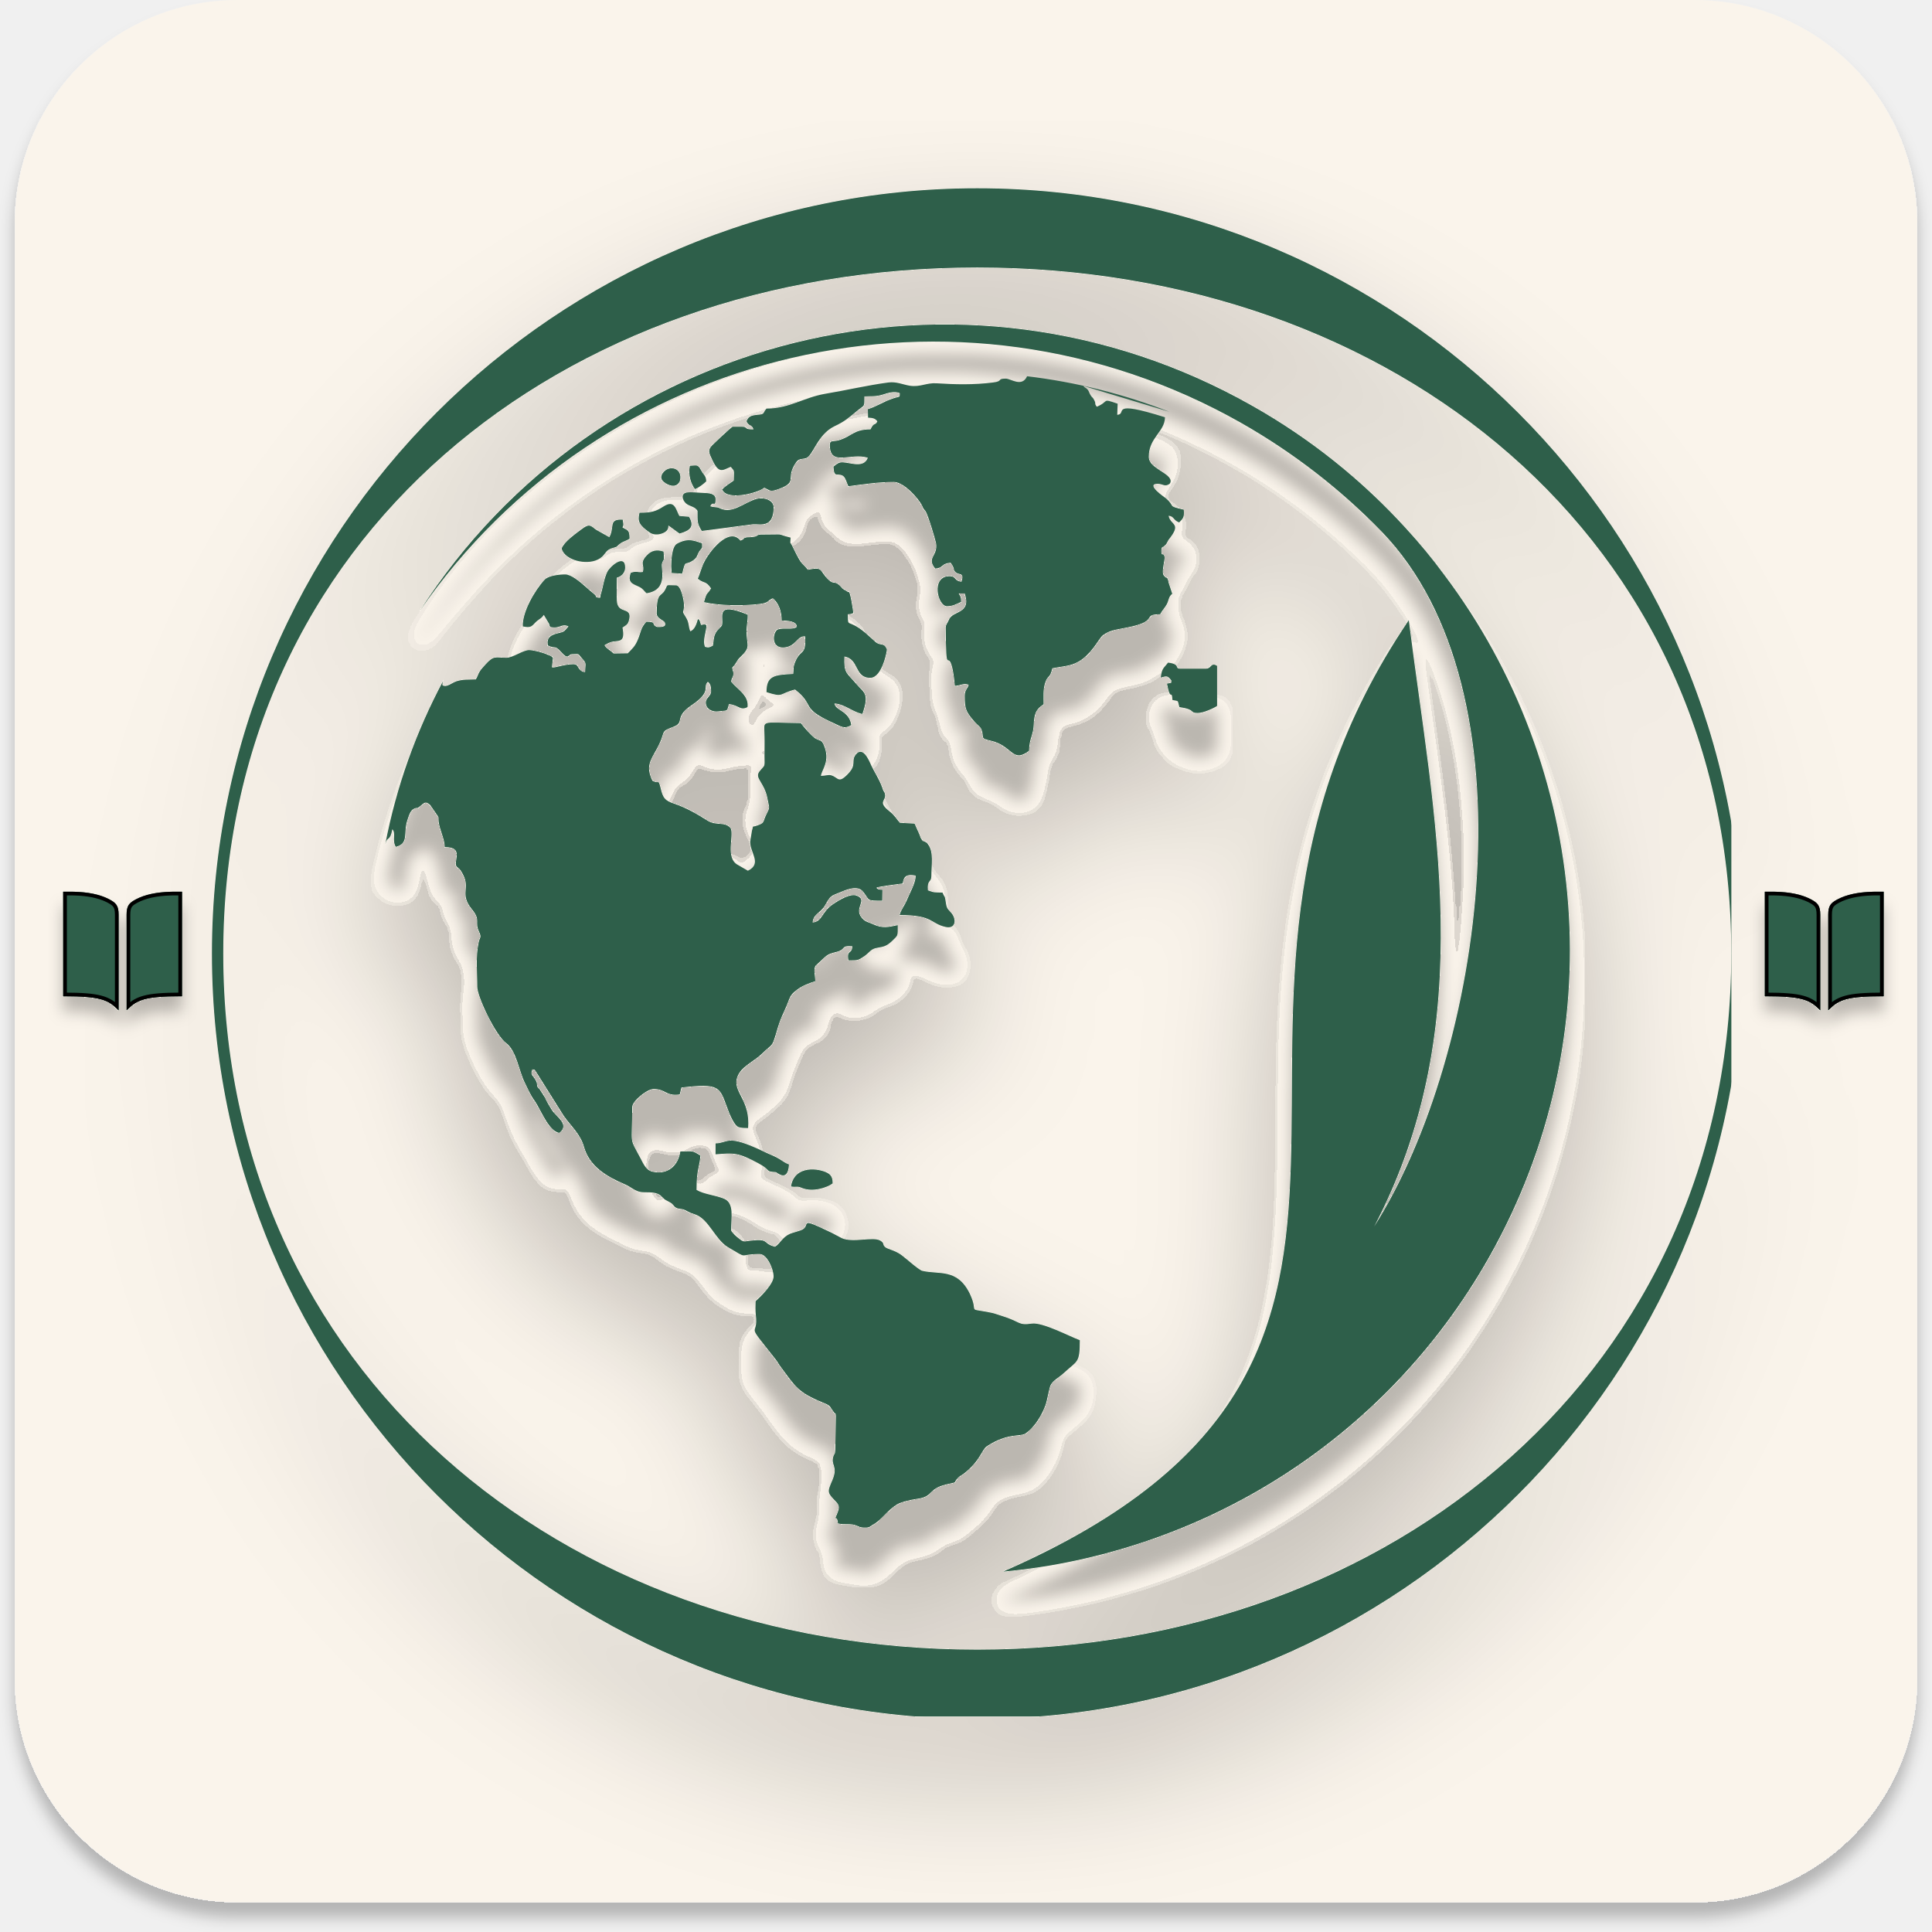
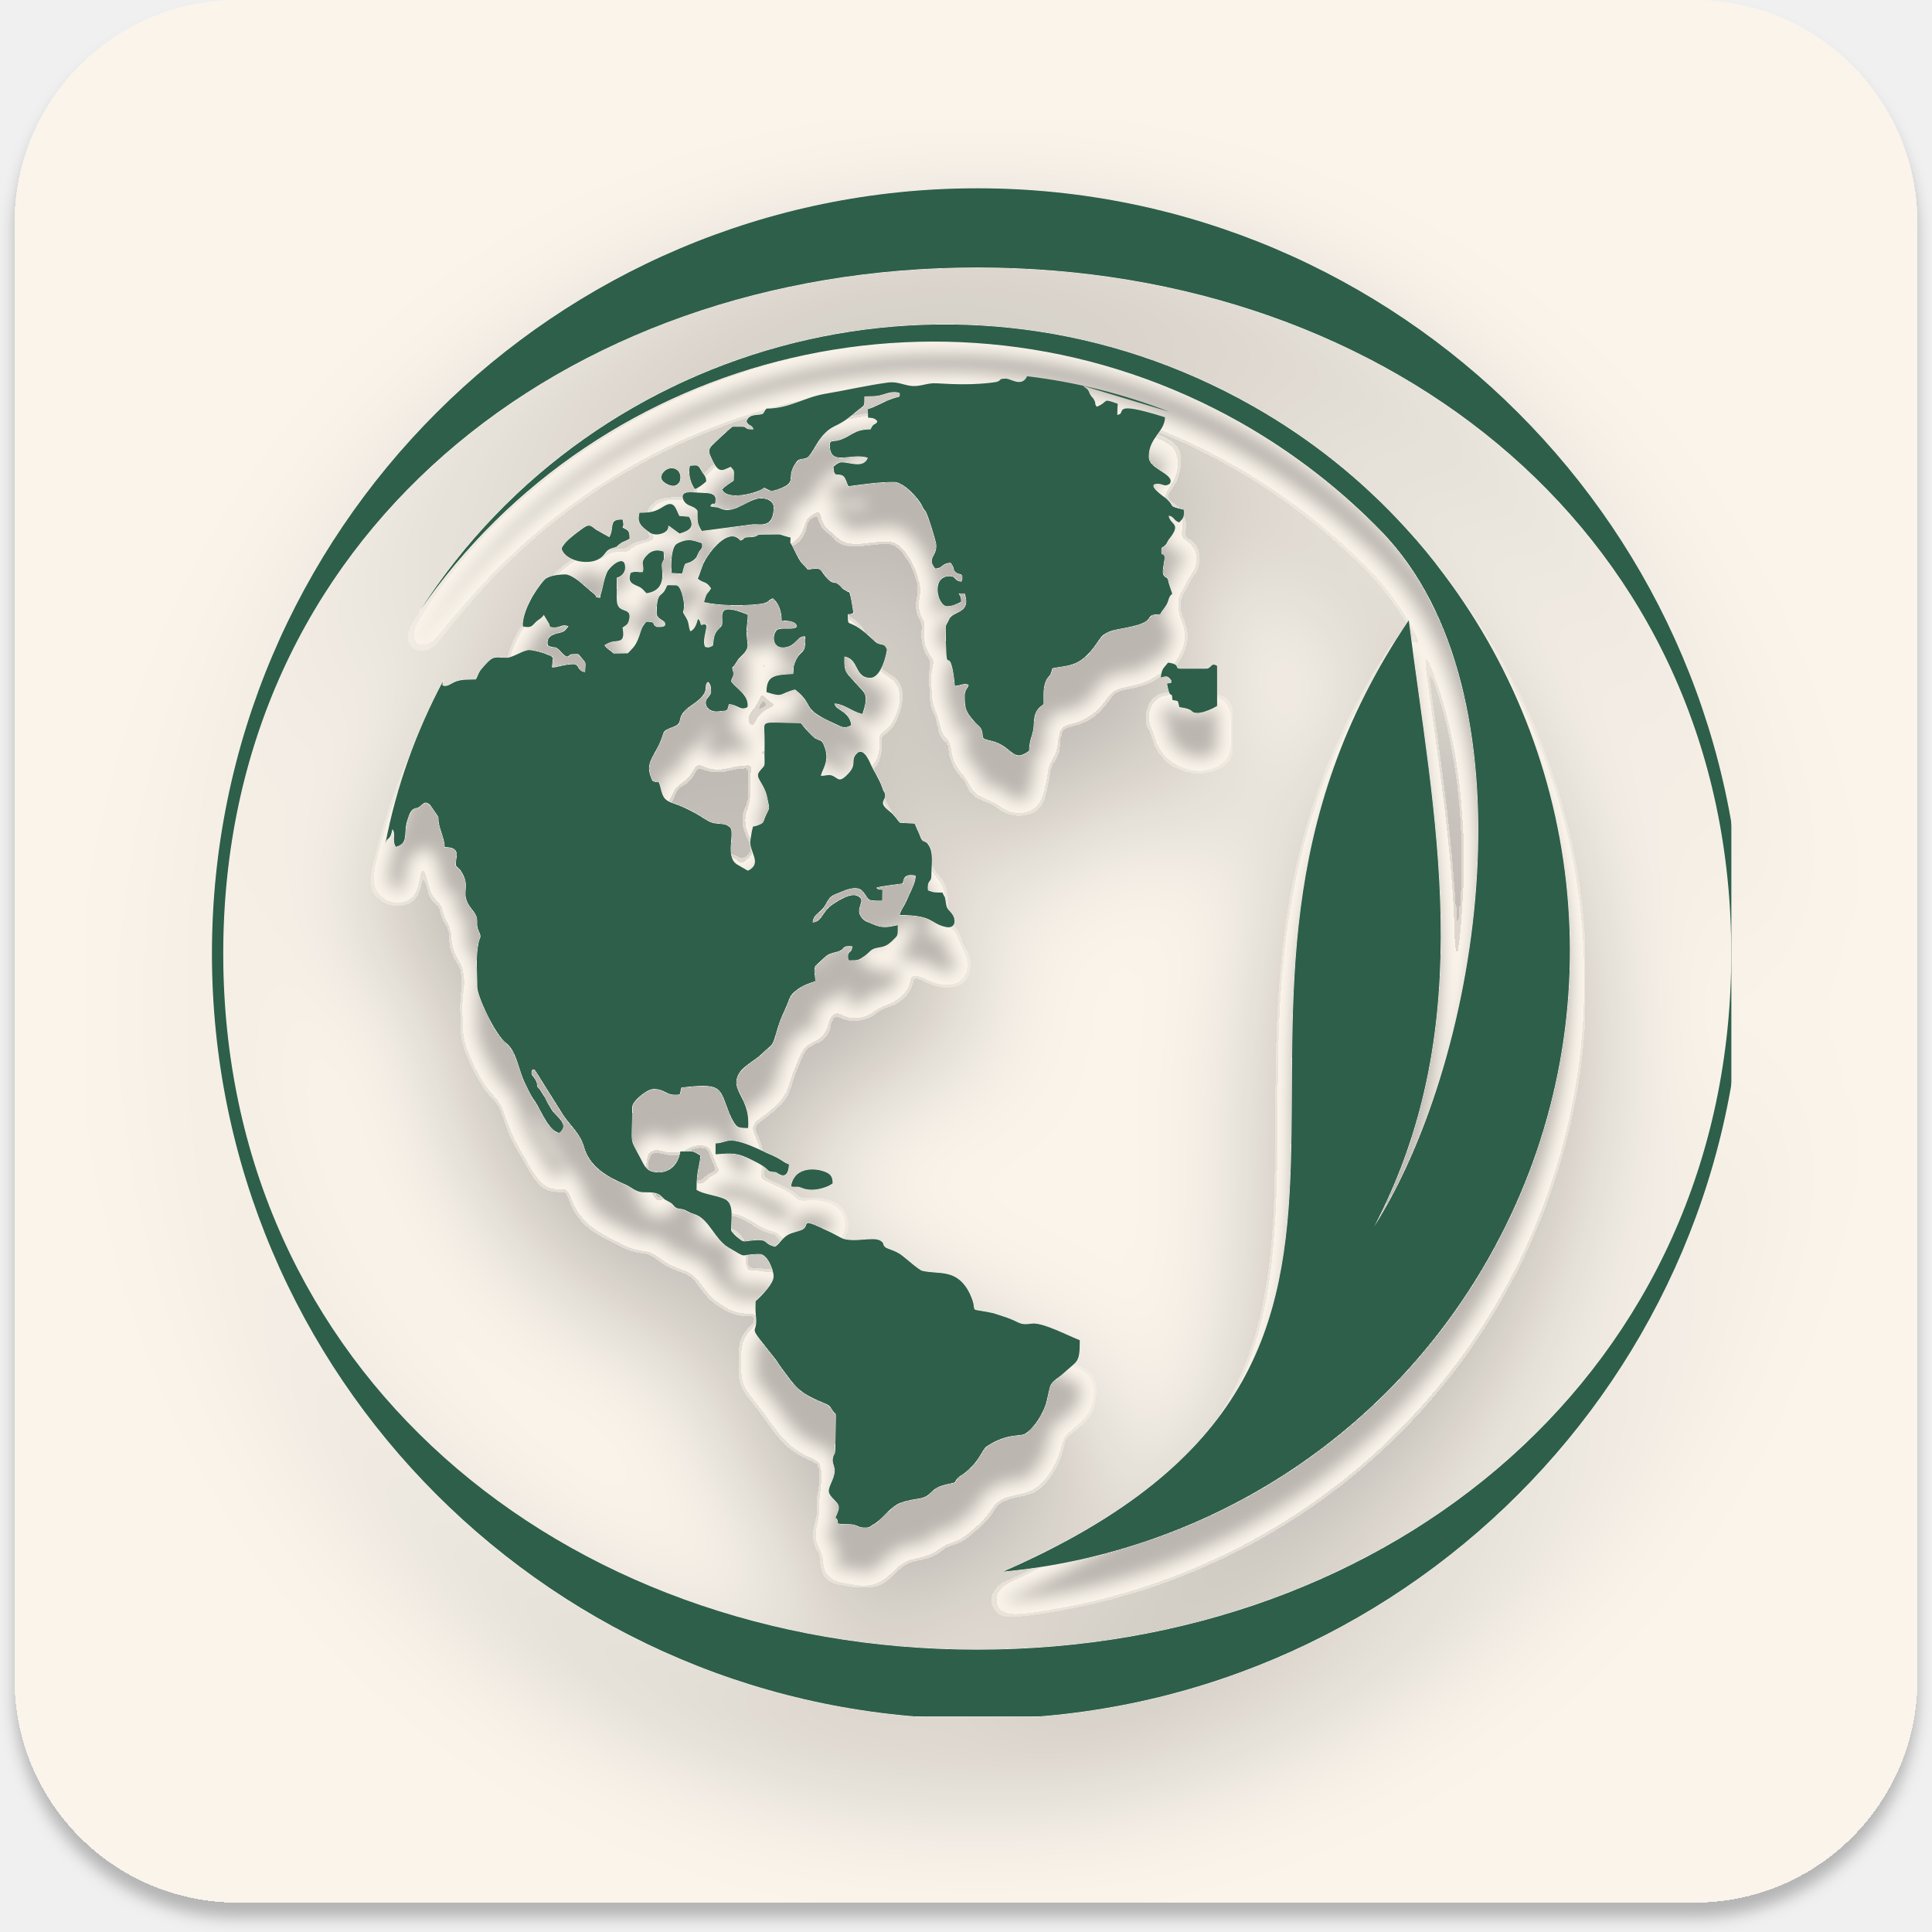
<svg xmlns="http://www.w3.org/2000/svg" width="520" height="520" viewBox="0 0 520 520" fill="none">
-   <g filter="url(#filter0_d_203_1929)">
+   <g filter="url(#filter0_d_219_1929)">
    <rect x="4" width="512" height="512" rx="60" fill="#FAF4EB" />
-     <g filter="url(#filter1_d_203_1929)">
-       <mask id="mask0_203_1929" style="mask-type:luminance" maskUnits="userSpaceOnUse" x="54" y="50" width="412" height="412">
+     <rect x="4" width="512" height="512" rx="60" fill="#FAF4EB" />
+     <g filter="url(#filter1_d_219_1929)">
+       <mask id="mask0_219_1929" style="mask-type:luminance" maskUnits="userSpaceOnUse" x="54" y="50" width="412" height="412">
        <path d="M54 50H466V462H54V50Z" fill="white" />
      </mask>
-       <g mask="url(#mask0_203_1929)">
+       <g mask="url(#mask0_219_1929)">
        <path d="M263.034 462.652C149.485 462.652 57.041 370.215 57.041 256.666C57.041 143.118 149.485 50.673 263.034 50.673C376.582 50.673 469.02 143.118 469.02 256.666C469.02 370.215 376.582 462.652 263.034 462.652ZM263.034 72C151.11 72 60.089 144.743 60.089 256.666C60.089 368.59 151.11 444 263.034 444C374.957 444 465.978 368.59 465.978 256.666C465.978 144.743 374.957 72 263.034 72Z" fill="#2E5F4A" />
-         <g filter="url(#filter2_d_203_1929)">
-           <path fill-rule="evenodd" clip-rule="evenodd" d="M269.965 423.01C404.16 364.378 305.951 275.26 379.174 166.927C385.653 218.858 398.66 275.205 369.861 330.135C399.312 283.698 413.576 186.087 371.819 143.024C360.937 131.809 348.25 121.899 333.986 113.788C257.66 70.566 161.792 93.538 112.965 164.469C160.757 89.948 259.076 65.01 337.035 109.219C352.931 118.198 366.764 129.413 378.41 142.212C382.056 146.177 385.486 150.316 388.646 154.622C427.729 206.448 434.701 278.524 400.674 338.573C372.472 388.274 322.826 418.108 269.965 423.01Z" fill="#2E5F4A" />
+         <g filter="url(#filter2_d_219_1929)">
+           <path fill-rule="evenodd" clip-rule="evenodd" d="M269.965 423.01C404.16 364.378 305.951 275.26 379.174 166.927C385.653 218.858 398.66 275.205 369.861 330.135C399.313 283.698 413.576 186.087 371.819 143.024C360.938 131.809 348.25 121.899 333.986 113.788C257.66 70.566 161.792 93.538 112.965 164.469C160.757 89.948 259.076 65.01 337.035 109.219C352.931 118.198 366.764 129.413 378.41 142.212C382.056 146.177 385.486 150.316 388.646 154.622C427.729 206.448 434.701 278.524 400.674 338.573C372.472 388.274 322.826 418.108 269.965 423.01Z" fill="#2E5F4A" />
        </g>
-         <g filter="url(#filter3_d_203_1929)">
-           <mask id="mask1_203_1929" style="mask-type:luminance" maskUnits="userSpaceOnUse" x="98" y="100" width="230" height="312">
+         <g filter="url(#filter3_d_219_1929)">
+           <mask id="mask1_219_1929" style="mask-type:luminance" maskUnits="userSpaceOnUse" x="98" y="100" width="230" height="312">
            <path d="M98 100.031H327.583V411.142H98V100.031Z" fill="white" />
          </mask>
-           <g mask="url(#mask1_203_1929)">
+           <g mask="url(#mask1_219_1929)">
            <path fill-rule="evenodd" clip-rule="evenodd" d="M185.675 125.37C185.188 127.766 185.952 130.162 187.036 131.634C188.022 131.308 189.327 130.273 190.084 129.565C190.029 127.982 189.376 127.877 188.723 126.627C187.8 124.933 187.688 125.266 185.675 125.37ZM179.633 130.329C180.938 130.975 182.251 130.975 182.959 129.565C183.987 125.975 180.07 124.933 178.383 127.329C177.404 128.801 178.383 129.676 179.633 130.329ZM178.161 151.725C178.494 150.412 178.876 151.447 178.598 148.454C176.751 147.857 175.334 148.127 174.029 149.544C172.015 151.725 173.647 152.1 172.994 153.954C171.362 154.169 171.577 153.572 169.779 154.169C168.529 157.489 171.362 157.218 172.779 158.419C173.32 158.85 173.536 159.287 174.029 159.669C179.959 158.801 177.841 153.023 178.161 151.725ZM188.945 146.218C187.258 145.732 185.348 144.586 182.251 146.329C180.834 147.037 180.668 150.85 180.668 152.426L180.779 154.225L183.612 154.391C184.64 150.141 184.209 152.593 186.82 150.627C187.744 149.871 187.64 149.266 188.182 148.454C189.05 147.148 189.001 147.961 188.945 146.218ZM187.744 137.509C187.744 140.454 187.64 140.884 188.89 142.905L202.661 141.107C204.404 140.94 208.216 142.357 208.216 136.586C208.216 135.009 206.688 134.134 204.786 134.134C201.57 134.134 197.925 138.218 194.445 137.079C192.591 136.482 194.494 136.752 191.772 136.419L191.557 136.37L191.175 136.259C191.938 134.572 192.591 136.808 192.591 134.357C192.591 132.773 190.737 132.718 189.272 132.669C187.64 132.614 186.223 132.391 184.862 132.558C183.175 132.829 183.612 134.572 184.64 135.495C185.57 136.315 187.091 136.315 187.744 137.509ZM172.119 138.002C171.577 140.287 171.959 141.322 174.897 143.336C175.55 143.829 176.695 143.989 177.73 143.718C180.07 143.12 179.855 141.87 179.904 141.433L182.904 143.607C185.786 142.794 186.98 141.759 185.459 139.093L182.848 138.87C181.869 137.079 181.591 134.405 178.598 136.315C176.48 137.676 175.334 138.002 172.119 138.002ZM151.161 147.641C151.98 150.794 157.751 152.155 160.855 150.627C163.14 149.544 162.598 148.183 164.772 147.53C166.57 147.037 165.695 147.204 166.952 146.28C167.661 145.732 168.855 145.461 169.452 144.968C169.397 142.627 169.07 142.843 167.55 141.975C167.876 141.107 167.82 141.433 167.605 139.857C163.626 139.69 165.536 141.808 164.008 144.586L160.418 142.572C158.89 141.377 158.563 140.94 156.661 142.357C154.918 143.662 151.869 145.787 151.161 147.641ZM222.807 315.746C220.522 314.44 213.82 313.461 212.897 319.343C214.473 319.614 214.418 319.121 215.945 319.773C218.723 320.864 222.48 319.725 224.112 318.523C224.112 317.433 223.945 316.398 222.807 315.746ZM212.355 313.405C211.098 312.968 210.341 312.204 208.98 311.502C207.779 310.905 206.362 310.357 205.279 309.808C195.425 305.127 196.133 307.69 192.591 307.746V310.683C197.654 310.301 198.577 310.141 204.188 313.134C207.397 314.877 206.091 315.252 208.105 315.419L208.813 315.475C209.195 315.586 212.077 318.357 212.355 313.405ZM312.411 182.371C313.827 182.044 314.154 181.607 315.3 183.19C315.077 184.114 315.675 183.621 314.098 184.002C315.077 189.225 315.355 185.204 315.57 188.412C317.425 188.794 316.876 188.357 317.425 190.315C321.994 190.968 320.036 191.898 322.376 191.898C323.897 191.898 326.619 190.648 327.605 189.989C328.959 189.12 330.487 187.218 331.633 186.78C331.633 184.002 331.14 182.586 329.619 181.009C325.64 176.926 326.515 179.975 324.605 179.975H317.64C316.008 179.975 317.911 178.78 314.376 178.343C313.23 179.864 312.737 179.752 312.411 182.371ZM251.932 146.169C252.529 149.711 249.265 150.03 251.716 153.023C254.057 152.864 253.126 151.725 255.848 151.447C256.175 151.996 256.286 151.996 256.557 152.593C256.938 153.516 256.501 153.301 257.154 153.954C258.084 154.933 259.605 153.843 258.793 156.565C256.668 156.35 257.536 155.1 255.522 155.1C250.515 155.1 252.369 163.155 254.869 163.155C256.557 163.155 257.376 162.558 258.682 162.009C258.682 160.648 258.57 160.648 258.029 159.725H259.661C261.515 165.44 256.341 164.19 255.362 166.905C255.14 167.558 254.543 168.051 254.543 168.919C254.654 182.864 255.084 174.53 256.341 179.864C256.612 181.065 256.883 183.134 256.994 184.6C258.737 184.496 259.223 183.787 260.695 184.273C260.64 185.204 259.661 185.523 259.661 187.273C259.661 190.968 260.043 191.627 262.383 194.343C263.091 195.162 263.855 195.544 264.182 196.364C264.994 198.704 263.577 198.648 266.848 199.405C272.563 200.773 272.452 205.509 276.973 202.079C277.029 198.752 278.112 197.829 278.223 195.218C278.334 192.009 278.876 190.864 280.89 189.558C280.89 187.489 280.73 185.69 281.272 183.891C282.091 181.391 282.522 182.912 283.237 179.864C286.605 179.211 288.73 179.322 291.293 177.419C294.445 175.023 295.751 171.808 296.897 170.933C296.952 170.884 297.55 170.502 297.661 170.447C299.293 169.468 301.529 169.308 303.702 168.815C312.084 167.127 307.188 165.329 312.251 165.329C312.793 164.294 313.445 163.697 313.994 162.718C314.647 161.523 314.48 160.593 315.515 159.829L314.536 156.836C314.154 154.662 313.938 156.183 313.063 154.607C312.737 153.357 313.557 150.627 313.445 149.926C313.175 148.398 312.577 150.086 312.577 148.294C312.577 146.982 313.015 147.315 313.23 147.093C313.716 146.551 313.883 146.495 313.827 146.551C314.098 146.218 313.772 146.6 314.098 146.058C314.536 145.35 314.265 145.572 314.862 144.857C318.022 140.725 315.029 141.433 314.536 138.815C316.057 138.982 315.737 140.016 317.369 140.614C318.452 139.523 318.786 139.252 318.619 137.183C313.938 136.1 316.55 136.482 313.772 134.086C313.612 133.975 308.112 130.218 311.598 130.218C313.015 130.218 313.501 131.141 314.807 130.218C316.057 128.634 312.737 127.058 312.14 126.565C310.945 125.697 309.202 124.773 309.202 122.919C309.202 117.752 313.501 116.28 313.557 112.308C298.147 107.461 303.591 111.433 300.709 111.655L300.813 108.655C296.355 107.134 298.695 108.009 295.209 109.475C294.445 108.495 295.105 108.822 294.501 107.676C294.07 106.808 294.008 107.134 293.577 106.426C293.195 105.884 293.091 105.28 292.813 104.961C292.327 104.308 291.945 104.412 291.612 103.87L314.751 110.836C302.557 106.1 289.709 102.836 276.32 101.252C276.369 101.308 276.432 101.308 276.432 101.308C275.015 104.308 272.07 101.905 270.709 101.905C268.209 101.905 270.112 102.614 267.279 102.947C262.168 103.6 257.098 103.489 252.036 103.162C249.313 102.995 247.682 104.252 244.855 103.815C242.89 103.489 241.313 102.669 239.084 102.947C233.091 103.759 227.98 105.009 222.098 105.989C216.327 106.975 212.459 109.968 206.307 109.968C205.168 111.218 206.036 111.489 203.807 111.655C202.223 111.815 201.411 112.086 200.918 113.398C201.682 114.975 202.223 113.995 202.827 115.572C199.994 115.627 201.411 114.864 199.723 114.864H197.161C196.452 115.301 192.265 119.273 191.612 119.926C190.411 121.232 190.904 121.996 191.668 123.683C193.515 127.662 194.445 126.565 196.675 125.648C197.813 126.947 197.543 126.461 197.494 129.343C196.508 130.051 195.202 130.815 194.334 131.794C194.39 131.85 194.661 132.232 194.772 132.343C196.786 134.572 204.293 132.558 205.709 131.252C207.341 132.009 207.182 132.447 209.411 131.69C214.64 129.78 211.702 129.023 213.661 125.426C214.855 123.301 215.022 123.739 216.813 123.357C218.827 122.87 219.869 117.044 224.55 114.752C227.432 113.398 228.411 112.468 230.918 110.398C232.82 108.877 232.605 109.641 232.661 106.697C234.237 106.593 235.598 106.808 237.557 106.211C238.813 105.829 240.716 105.12 242.188 105.829C242.133 107.134 242.293 106.593 240.223 107.294C237.779 108.114 235.98 109.419 233.584 110.127L233.64 112.412C234.834 112.468 235.543 112.579 236.14 113.398C235.543 114.704 235.327 113.447 234.293 115.572C229.716 115.572 229.286 117.475 225.744 118.509C224.327 118.947 223.348 118.35 223.348 119.766C223.348 125.697 228.952 121.725 233.584 123.197C232.334 126.516 227.98 124.009 226.07 124.502C225.307 124.718 224.876 125.211 224.327 125.586C224.494 128.69 225.251 127.28 226.723 127.982C227.598 128.364 227.869 129.996 228.355 130.87C232.438 130.329 236.466 129.725 240.605 129.725C243.272 129.725 247.3 134.19 248.23 136.204C248.772 137.398 248.445 136.697 249.098 137.565C249.807 138.6 251.765 145.301 251.932 146.169ZM207.994 161.03C209.577 162.225 210.39 164.572 210.39 167.016C211.973 167.016 214.473 167.183 214.473 168.704C213.39 169.683 210.938 168.815 209.251 169.468C207.994 170.28 207.452 174.53 211.043 174.259C214.313 173.989 214.473 171.1 216.709 171.266C217.036 176.982 215.293 174.259 213.765 178.884C213.494 179.752 213.661 180.301 213.494 181.391C208.327 181.662 206.307 181.877 206.307 186.287C211.043 187.815 209.522 186.725 213.987 185.579C219.536 189.884 215.126 190.482 224.383 194.621C226.452 195.544 227.216 196.308 229.119 195.162C228.577 191.246 224.82 191.301 224.598 189.336C227.432 189.558 229.286 191.516 232.112 192.169C234.07 186.558 232.494 186.454 230.647 184.273C227.758 180.898 227.105 181.28 227.272 176.704C231.3 177.357 229.938 182.53 234.293 182.426C237.452 182.371 238.813 174.968 238.702 174.745C237.883 172.843 237.07 173.933 235.709 172.843L233.043 170.447C227.98 166.204 228.251 169.308 228.195 165.329C229.063 165.273 229.23 165.225 229.668 164.954C229.668 164.732 228.793 158.634 228.355 159.343C228.3 159.447 228.084 159.232 227.925 159.127C226.237 158.197 227.05 158.579 225.959 157.544C224.494 156.239 224.494 157.433 223.022 156.072C220.355 153.572 221.772 152.482 217.418 153.357C216.925 152.641 216.438 152.266 215.786 151.558C214.911 150.523 213.932 148.343 213.279 147.037C212.459 145.405 212.737 146.877 212.786 144.697C208.161 143.551 212.3 143.884 204.786 143.884C203.425 143.884 204.348 144.482 201.904 144.586C201.244 144.641 201.14 144.537 200.536 144.752C199.723 145.023 200.758 144.919 199.286 145.516C196.237 141.648 190.793 148.509 189.376 151.614C188.945 152.426 188.182 155.1 187.8 155.752C189.654 157.218 189.869 156.183 191.39 158.364C190.251 160.266 190.307 159.072 189.487 162.065C193.737 163.044 199.883 163.1 204.459 162.558C207.237 162.176 206.362 161.683 207.994 161.03ZM181.702 216.391C184.807 217.489 187.584 219.058 190.307 220.801C192.862 222.44 194.987 220.968 196.675 222.926C197.598 225.051 195.147 230.926 198.577 232.78L201.3 234.357C205.168 232.454 201.904 229.572 201.904 226.579L202.39 223.579C202.932 221.836 202.175 222.822 203.862 222.169C205.932 221.454 205.279 221.183 206.258 219.225C207.293 217.211 207.07 217.593 206.584 215.03C205.765 210.461 202.932 209.482 204.459 207.572C205.932 205.725 205.82 206.759 205.765 203.433C205.765 201.641 205.82 199.843 205.765 198.051C205.765 193.634 204.244 194.509 215.563 194.621C216.327 195.759 218.452 198.051 219.376 198.704C220.682 199.516 221.063 198.975 221.716 200.502C223.619 204.857 221.119 207.197 220.952 208.829C222.098 208.829 222.966 208.447 223.675 208.662C225.688 209.211 225.584 211.114 228.3 208.225C230.702 205.725 228.952 204.801 230.369 203.058C232.279 200.718 233.911 204.69 234.508 206.051C235.432 207.954 236.522 209.537 237.286 211.551C237.397 211.822 237.501 212.093 237.612 212.475C237.883 213.127 238.05 213.183 238.154 213.565C238.758 215.634 235.869 215.634 239.522 218.461C240.661 219.336 241.258 220.371 242.188 221.454L246.161 221.676L247.522 224.725C247.633 225.051 247.793 225.593 248.008 225.864C249.098 227.28 247.904 225.919 248.883 226.523C249.591 226.961 249.313 226.627 249.751 227.232C251.383 229.294 250.675 232.836 250.675 235.773C250.675 237.627 249.48 236.697 249.751 239.641C251.55 240.294 251.383 240.183 253.675 240.239C254.327 241.822 254.272 240.78 254.598 243.072C254.813 244.648 255.195 244.704 256.07 245.739C257.48 247.426 257.265 250.093 254.543 249.496C250.3 248.565 251.279 246.28 242.133 246.28C242.563 244.704 243.438 243.836 244.036 242.364C244.8 240.509 246.598 237.357 246.432 235.669C243.383 235.016 243.223 236.537 242.945 237.794C242.077 237.898 236.362 238.607 235.869 238.933C236.251 239.426 236.744 239.475 237.501 239.475L237.452 242.419C232.932 242.419 234.237 242.364 232.279 239.968C230.918 238.28 228.251 239.259 226.452 240.023C223.57 241.162 223.515 241.058 222.098 243.614C220.897 245.739 218.883 245.954 218.723 248.294C221.445 248.023 221.063 245.412 224.327 243.287C225.633 242.419 228.793 240.405 230.536 241.058C233.966 242.308 229.063 244.648 232.55 247.641C233.313 248.239 234.348 248.405 235.161 248.843C237.612 249.926 239.084 249.544 241.64 249.002C241.64 252.162 241.751 251.614 240.063 253.308C238.758 254.502 238.154 254.773 236.14 255.1C234.348 255.371 234.07 256.35 232.661 257.336C230.918 258.53 230.918 258.475 228.355 258.475C227.813 255.426 229.39 256.954 229.39 254.669C226.126 254.447 227.869 255.482 225.202 256.19C223.73 256.572 223.022 256.683 221.932 257.662L219.487 259.947C218.883 260.926 219.432 262.669 219.432 264.086C217.633 264.683 215.945 265.28 214.473 266.426C212.355 268.002 212.682 268.551 211.536 271.107C210.772 272.85 210.015 274.322 209.355 276.551C207.619 282.482 208.161 280.523 205.057 283.627C203.313 285.371 200.161 286.787 198.904 288.912C196.348 293.371 201.466 295.114 201.411 302.357L201.355 303.607C200.432 303.607 199.452 303.607 198.744 303.336C197.494 302.843 196.133 299.308 195.64 297.891C193.682 292.614 193.682 291.468 183.39 292.718L182.959 294.572C179.251 295.114 179.195 293.1 175.932 293.1C174.133 293.1 170.161 296.371 170.161 297.947C170.161 308.669 169.237 305.78 172.341 311.662C173.154 313.19 173.807 314.933 175.605 315.364C179.577 316.294 182.522 313.898 183.119 309.919C186.709 309.919 186.057 309.537 188.508 311.009C188.341 314.058 187.473 314.496 187.473 320.266C189.432 321.461 192.647 321.683 194.932 322.662C197.654 323.857 196.786 327.614 196.786 331.204C197.216 331.968 198.251 332.898 198.855 333.329C200.209 334.475 200.32 334.093 202.008 333.933C207.293 333.329 205.057 334.69 208.598 335.565C210.015 334.69 210.557 333.002 212.626 332.079C213.494 331.752 214.584 331.482 215.508 331.155C218.779 329.954 214.098 327.072 223.841 331.808L226.508 333.225C229.557 334.634 235.001 332.732 236.959 333.933C238.209 334.69 237.341 334.912 238.32 335.725C239.084 336.266 240.932 336.544 242.619 337.794C243.876 338.718 247.3 341.822 248.23 342.044C252.744 343.127 257.647 341.28 261.022 348.197C263.577 353.586 259.987 352.002 266.195 353.204C267.501 353.419 268.265 353.746 269.626 354.176C274.793 355.759 273.925 356.794 277.682 356.252C280.619 355.815 287.918 359.732 290.633 360.711C290.633 367.086 289.98 366.107 286.286 369.593C284.918 370.843 283.397 371.544 282.793 372.801C282.418 373.398 281.876 376.829 281.438 378.079C280.459 380.857 278.39 384.287 275.938 385.864C274.633 386.739 271.202 385.593 265.647 389.239C264.126 390.273 264.015 392.94 259.605 396.482C258.793 397.134 258.355 397.19 257.758 397.843C256.557 399.148 257.702 398.877 255.688 399.308C249.209 400.565 251.765 402.794 246.647 403.447C245.07 403.669 242.515 404.266 241.425 404.919C238.702 406.607 237.397 409.002 235.057 410.308C234.459 410.634 235.001 410.308 234.459 410.69C234.07 410.961 232.987 411.836 230.591 410.634C229.063 409.926 227.272 410.475 225.529 410.037C225.362 407.371 224.272 409.871 225.362 407.315C225.959 405.843 225.959 405.19 225.036 404.211C222.584 401.655 222.64 401.655 224.057 398.336C225.688 394.412 223.404 394.468 224.383 391.746C224.709 390.982 224.709 391.634 224.82 390.218L224.98 381.016C224.765 379.877 225.036 380.912 224.438 380.093C223.188 378.461 223.73 378.405 221.557 377.537C214.695 374.704 214.202 373.343 210.063 367.794C209.466 366.975 209.195 366.377 208.647 365.725C200.105 354.94 204.244 360.44 203.425 353.857C203.313 352.655 203.313 351.461 203.369 350.211C204.73 349.009 208.216 345.579 208.216 343.565C208.216 341.607 206.473 337.523 204.459 337.523C198.418 337.523 201.793 339.107 195.911 335.669C192.48 333.6 190.848 328.211 187.202 326.905C185.897 326.475 185.897 326.475 184.751 325.871C183.445 325.162 183.063 325.544 182.084 325.114C181.161 324.676 181.432 324.183 180.182 323.53C178.765 322.718 179.195 323.148 178.112 322.065C176.695 320.593 174.626 321.023 172.723 320.864C170.98 320.704 169.834 319.447 168.147 318.739C163.3 316.676 158.675 313.947 157.202 308.725C156.223 305.183 153.668 303.114 151.709 300.287L144.355 288.586C143.543 287.489 144.251 288.093 143.272 287.822C142.89 288.961 142.994 289.127 143.647 289.947C145.286 292.065 143.869 292.065 145.23 293.155L146.695 295.44C147.188 296.586 147.73 297.454 148.494 298.704C149.64 300.558 153.452 302.627 150.563 304.912C147.682 304.53 145.445 298.433 143.925 296.308C142.779 294.787 142.07 293.044 141.251 291.412C139.73 288.419 139.022 282.864 136.3 280.794C133.362 278.669 128.459 268.218 128.459 265.607C128.459 261.634 127.973 257.662 128.841 253.627C129.112 252.218 129.709 252.433 128.952 250.801C127.647 248.079 129.494 247.752 127.043 244.759C123.619 240.565 126.612 239.204 124.654 235.447C124.161 234.523 123.945 234.03 123.07 233.384C121.55 232.239 125.355 227.989 119.695 227.989C119.695 225.815 118.334 223.419 118.063 221.134C117.897 219.877 118.279 220.315 117.626 219.336L115.779 216.662C114.522 215.523 114.147 216.121 113.272 216.829C111.966 217.919 112.563 217.155 111.48 217.648C110.39 218.079 110.008 219.718 109.626 220.801C108.48 224.232 110.168 227.009 106.522 227.933C105.432 226.03 106.682 224.343 105.598 223.197C104.945 226.739 104.237 224.836 103.688 227.28C106.682 211.655 112.022 196.85 119.313 183.19C119.098 183.732 119.043 184.162 119.098 184.44C120.244 185.148 121.55 183.787 122.911 183.35C124.702 182.801 125.904 182.968 128.077 182.864C128.57 182.044 128.626 181.551 129.112 180.739C129.605 179.919 130.202 179.433 130.695 178.829C132.925 176.329 133.362 177.037 136.3 177.037C138.043 177.037 140.709 175.023 142.341 174.968C143.598 174.968 146.098 175.62 147.404 176.218C148.39 176.6 148.223 176.489 148.82 177.037L148.55 179.593C149.202 179.919 151.654 178.78 154.376 178.78C155.682 178.78 155.411 179.864 156.39 180.516C156.827 180.843 156.876 180.794 157.48 180.898C157.529 178.454 158.022 178.725 156.605 177.141C155.355 175.725 156.063 176.058 154.05 176.058C152.744 176.058 153.175 177.85 151.001 175.454C149.202 173.44 149.473 174.745 147.459 173.711C147.077 171.697 148.168 170.996 149.744 170.558C152.084 169.961 151.598 170.176 153.015 168.6C151.112 167.669 150.834 169.308 148.168 168.759C147.404 167.725 148.168 168.704 147.786 167.891L146.369 165.495C145.557 166.69 145.063 166.523 143.98 167.669C142.994 168.759 142.619 168.982 140.709 168.6C140.55 164.732 143.925 158.905 146.591 156.023C147.626 154.933 150.452 154.607 152.14 154.607C153.723 154.607 156.175 156.676 156.987 157.384C157.855 158.086 158.293 158.579 159.057 159.176L160.091 160.051C160.904 160.919 159.82 160.648 161.341 160.919C161.397 160.864 161.452 160.704 161.452 160.759C161.612 161.357 161.612 160.377 161.612 160.266C162.32 158.148 162.487 155.968 163.466 153.898C164.286 152.322 168.258 148.996 168.258 152.752C168.258 154.169 167.279 155.148 166.022 155.475C166.022 157.433 165.918 159.725 166.022 161.627C166.188 165.655 170.432 162.933 169.237 167.127C168.966 168.162 168.313 168.377 167.55 168.919C168.418 173.391 166.3 172.19 164.334 172.843L163.682 173.114L163.466 173.225L163.084 173.44L162.869 173.551C162.869 173.551 162.758 173.607 162.702 173.662C163.084 174.475 164.39 175.127 165.154 175.891L168.966 175.836C170.161 174.586 170.925 174.044 171.737 172.023C172.557 170.009 172.445 168.982 173.973 167.343C177.022 167.343 175.063 168.162 176.911 168.759C177.841 168.759 179.529 168.87 178.925 167.509C178.709 166.968 176.751 166.475 176.751 165.114C176.751 159.343 177.89 160.704 178.925 158.905C179.959 157.114 178.82 157.544 181.973 157.544C183.279 157.544 184.098 161.572 184.098 162.877C184.098 165.329 183.279 164.023 184.64 166.204C185.515 167.614 185.244 168.6 185.786 169.905C186.98 169.523 187.529 167.836 187.855 166.586C188.07 166.801 188.182 166.857 188.237 166.857C188.237 166.905 188.237 167.016 188.397 167.287C188.508 167.558 188.563 167.947 188.675 168.218C189.654 168.107 189.376 167.891 190.14 168.266C190.14 170.009 189.001 172.357 189.758 174.093C190.793 174.419 191.015 174.204 191.883 173.766C192.098 172.627 192.043 171.537 192.536 170.558C193.084 169.357 193.793 169.197 194.334 168.266C194.876 166.037 192.32 161.794 201.244 165.44C201.3 166.968 200.918 168.544 200.918 169.85C200.918 173.822 202.279 173.989 199.182 176.926C198.195 177.801 198.418 178.343 197.057 179.704C197.216 180.898 197.438 180.572 197.383 181.496C197.272 182.482 196.945 182.259 196.786 183.461C198.362 185.475 201.626 187.162 201.195 190.315C199.23 191.35 198.855 189.773 196.182 189.502C195.64 191.683 195.855 191.134 193.355 191.461C191.772 191.683 190.251 190.864 190.029 189.614C189.654 187.759 191.39 187.648 191.39 186.016C191.39 184.766 191.23 184.058 190.522 183.509C188.945 185.037 191.772 186.016 186.112 189.829C181.216 193.148 184.536 194.398 181.161 195.648C177.293 197.121 179.577 196.579 176.584 201.912C175.063 204.69 173.758 206.377 175.605 210.134C177.459 211.169 177.133 209.482 177.786 212.037C178.438 214.871 178.98 215.523 181.702 216.391Z" fill="#2E5F4A" />
          </g>
        </g>
      </g>
    </g>
  </g>
-   <g filter="url(#filter4_d_203_1929)">
-     <path d="M46.867 240C42.359 240.023 39.009 240.768 36.584 242.055C34.775 243.015 34.067 243.742 34.067 246.202V272C36.838 269 39.297 268.16 49 268.16V240H46.867ZM19.133 240C23.641 240.023 26.991 240.768 29.416 242.055C31.225 243.015 31.933 243.742 31.933 246.202V272C29.162 269 26.703 268.16 17 268.16V240H19.133Z" fill="#2E5F4A" />
-     <path d="M19.131 240.5L19.953 240.513C23.725 240.61 26.593 241.244 28.733 242.271L29.182 242.497C30.078 242.973 30.608 243.345 30.936 243.842C31.26 244.331 31.434 245.011 31.434 246.202V270.788C30.273 269.714 29.022 268.964 27.196 268.473C25.03 267.89 22.065 267.676 17.5 267.662V240.5H19.131ZM48.5 240.5V267.662C43.935 267.676 40.97 267.89 38.804 268.473C36.978 268.964 35.727 269.714 34.566 270.788V246.202C34.566 245.011 34.74 244.331 35.063 243.842C35.351 243.407 35.793 243.068 36.499 242.671L36.818 242.497C39.002 241.338 42.006 240.617 46.047 240.513L46.869 240.5H48.5Z" stroke="black" />
-   </g>
-   <g filter="url(#filter5_d_203_1929)">
-     <path d="M504.867 240C500.359 240.023 497.009 240.768 494.584 242.055C492.775 243.015 492.067 243.742 492.067 246.202V272C494.838 269 497.297 268.16 507 268.16V240H504.867ZM477.133 240C481.641 240.023 484.991 240.768 487.416 242.055C489.225 243.015 489.933 243.742 489.933 246.202V272C487.162 269 484.703 268.16 475 268.16V240H477.133Z" fill="#2E5F4A" />
-     <path d="M477.131 240.5L477.953 240.513C481.725 240.61 484.593 241.244 486.733 242.271L487.182 242.497C488.078 242.973 488.608 243.345 488.937 243.842C489.26 244.331 489.434 245.011 489.434 246.202V270.788C488.273 269.714 487.022 268.964 485.196 268.473C483.03 267.89 480.065 267.676 475.5 267.662V240.5H477.131ZM506.5 240.5V267.662C501.935 267.676 498.97 267.89 496.804 268.473C494.978 268.964 493.727 269.714 492.566 270.788V246.202C492.566 245.011 492.74 244.331 493.063 243.842C493.351 243.407 493.793 243.068 494.499 242.671L494.818 242.497C497.002 241.338 500.006 240.617 504.047 240.513L504.869 240.5H506.5Z" stroke="black" />
-   </g>
  <defs>
-     <filter id="filter0_d_203_1929" x="0" y="0" width="520" height="520" filterUnits="userSpaceOnUse" color-interpolation-filters="sRGB">
+     <filter id="filter0_d_219_1929" x="0" y="0" width="520" height="520" filterUnits="userSpaceOnUse" color-interpolation-filters="sRGB">
      <feFlood flood-opacity="0" result="BackgroundImageFix" />
      <feColorMatrix in="SourceAlpha" type="matrix" values="0 0 0 0 0 0 0 0 0 0 0 0 0 0 0 0 0 0 127 0" result="hardAlpha" />
      <feOffset dy="4" />
      <feGaussianBlur stdDeviation="2" />
      <feComposite in2="hardAlpha" operator="out" />
      <feColorMatrix type="matrix" values="0 0 0 0 0 0 0 0 0 0 0 0 0 0 0 0 0 0 0.25 0" />
-       <feBlend mode="normal" in2="BackgroundImageFix" result="effect1_dropShadow_203_1929" />
-       <feBlend mode="normal" in="SourceGraphic" in2="effect1_dropShadow_203_1929" result="shape" />
+       <feBlend mode="normal" in2="BackgroundImageFix" result="effect1_dropShadow_219_1929" />
+       <feBlend mode="normal" in="SourceGraphic" in2="effect1_dropShadow_219_1929" result="shape" />
    </filter>
-     <filter id="filter1_d_203_1929" x="23.041" y="32.673" width="476.959" height="479.327" filterUnits="userSpaceOnUse" color-interpolation-filters="sRGB">
+     <filter id="filter1_d_219_1929" x="23.041" y="32.673" width="476.959" height="479.327" filterUnits="userSpaceOnUse" color-interpolation-filters="sRGB">
      <feFlood flood-opacity="0" result="BackgroundImageFix" />
      <feColorMatrix in="SourceAlpha" type="matrix" values="0 0 0 0 0 0 0 0 0 0 0 0 0 0 0 0 0 0 127 0" result="hardAlpha" />
      <feOffset dy="16" />
      <feGaussianBlur stdDeviation="17" />
      <feComposite in2="hardAlpha" operator="out" />
      <feColorMatrix type="matrix" values="0 0 0 0 0 0 0 0 0 0 0 0 0 0 0 0 0 0 0.25 0" />
-       <feBlend mode="normal" in2="BackgroundImageFix" result="effect1_dropShadow_203_1929" />
-       <feBlend mode="normal" in="SourceGraphic" in2="effect1_dropShadow_203_1929" result="shape" />
+       <feBlend mode="normal" in2="BackgroundImageFix" result="effect1_dropShadow_219_1929" />
+       <feBlend mode="normal" in="SourceGraphic" in2="effect1_dropShadow_219_1929" result="shape" />
    </filter>
-     <filter id="filter2_d_203_1929" x="108.965" y="87.334" width="317.572" height="347.677" filterUnits="userSpaceOnUse" color-interpolation-filters="sRGB">
+     <filter id="filter2_d_219_1929" x="108.965" y="87.334" width="317.572" height="347.677" filterUnits="userSpaceOnUse" color-interpolation-filters="sRGB">
      <feFlood flood-opacity="0" result="BackgroundImageFix" />
      <feColorMatrix in="SourceAlpha" type="matrix" values="0 0 0 0 0 0 0 0 0 0 0 0 0 0 0 0 0 0 127 0" result="hardAlpha" />
      <feOffset dy="8" />
      <feGaussianBlur stdDeviation="2" />
      <feComposite in2="hardAlpha" operator="out" />
      <feColorMatrix type="matrix" values="0 0 0 0 0 0 0 0 0 0 0 0 0 0 0 0 0 0 0.25 0" />
-       <feBlend mode="normal" in2="BackgroundImageFix" result="effect1_dropShadow_203_1929" />
-       <feBlend mode="normal" in="SourceGraphic" in2="effect1_dropShadow_203_1929" result="shape" />
+       <feBlend mode="normal" in2="BackgroundImageFix" result="effect1_dropShadow_219_1929" />
+       <feBlend mode="normal" in="SourceGraphic" in2="effect1_dropShadow_219_1929" result="shape" />
    </filter>
-     <filter id="filter3_d_203_1929" x="99.689" y="101.252" width="231.895" height="325.89" filterUnits="userSpaceOnUse" color-interpolation-filters="sRGB">
+     <filter id="filter3_d_219_1929" x="99.689" y="101.252" width="231.895" height="325.89" filterUnits="userSpaceOnUse" color-interpolation-filters="sRGB">
      <feFlood flood-opacity="0" result="BackgroundImageFix" />
      <feColorMatrix in="SourceAlpha" type="matrix" values="0 0 0 0 0 0 0 0 0 0 0 0 0 0 0 0 0 0 127 0" result="hardAlpha" />
      <feOffset dy="12" />
      <feGaussianBlur stdDeviation="2" />
      <feComposite in2="hardAlpha" operator="out" />
      <feColorMatrix type="matrix" values="0 0 0 0 0 0 0 0 0 0 0 0 0 0 0 0 0 0 0.25 0" />
-       <feBlend mode="normal" in2="BackgroundImageFix" result="effect1_dropShadow_203_1929" />
-       <feBlend mode="normal" in="SourceGraphic" in2="effect1_dropShadow_203_1929" result="shape" />
-     </filter>
-     <filter id="filter4_d_203_1929" x="13" y="240" width="40" height="40" filterUnits="userSpaceOnUse" color-interpolation-filters="sRGB">
-       <feFlood flood-opacity="0" result="BackgroundImageFix" />
-       <feColorMatrix in="SourceAlpha" type="matrix" values="0 0 0 0 0 0 0 0 0 0 0 0 0 0 0 0 0 0 127 0" result="hardAlpha" />
-       <feOffset dy="4" />
-       <feGaussianBlur stdDeviation="2" />
-       <feComposite in2="hardAlpha" operator="out" />
-       <feColorMatrix type="matrix" values="0 0 0 0 0 0 0 0 0 0 0 0 0 0 0 0 0 0 0.25 0" />
-       <feBlend mode="normal" in2="BackgroundImageFix" result="effect1_dropShadow_203_1929" />
-       <feBlend mode="normal" in="SourceGraphic" in2="effect1_dropShadow_203_1929" result="shape" />
-     </filter>
-     <filter id="filter5_d_203_1929" x="471" y="240" width="40" height="40" filterUnits="userSpaceOnUse" color-interpolation-filters="sRGB">
-       <feFlood flood-opacity="0" result="BackgroundImageFix" />
-       <feColorMatrix in="SourceAlpha" type="matrix" values="0 0 0 0 0 0 0 0 0 0 0 0 0 0 0 0 0 0 127 0" result="hardAlpha" />
-       <feOffset dy="4" />
-       <feGaussianBlur stdDeviation="2" />
-       <feComposite in2="hardAlpha" operator="out" />
-       <feColorMatrix type="matrix" values="0 0 0 0 0 0 0 0 0 0 0 0 0 0 0 0 0 0 0.25 0" />
-       <feBlend mode="normal" in2="BackgroundImageFix" result="effect1_dropShadow_203_1929" />
-       <feBlend mode="normal" in="SourceGraphic" in2="effect1_dropShadow_203_1929" result="shape" />
+       <feBlend mode="normal" in2="BackgroundImageFix" result="effect1_dropShadow_219_1929" />
+       <feBlend mode="normal" in="SourceGraphic" in2="effect1_dropShadow_219_1929" result="shape" />
    </filter>
  </defs>
</svg>
